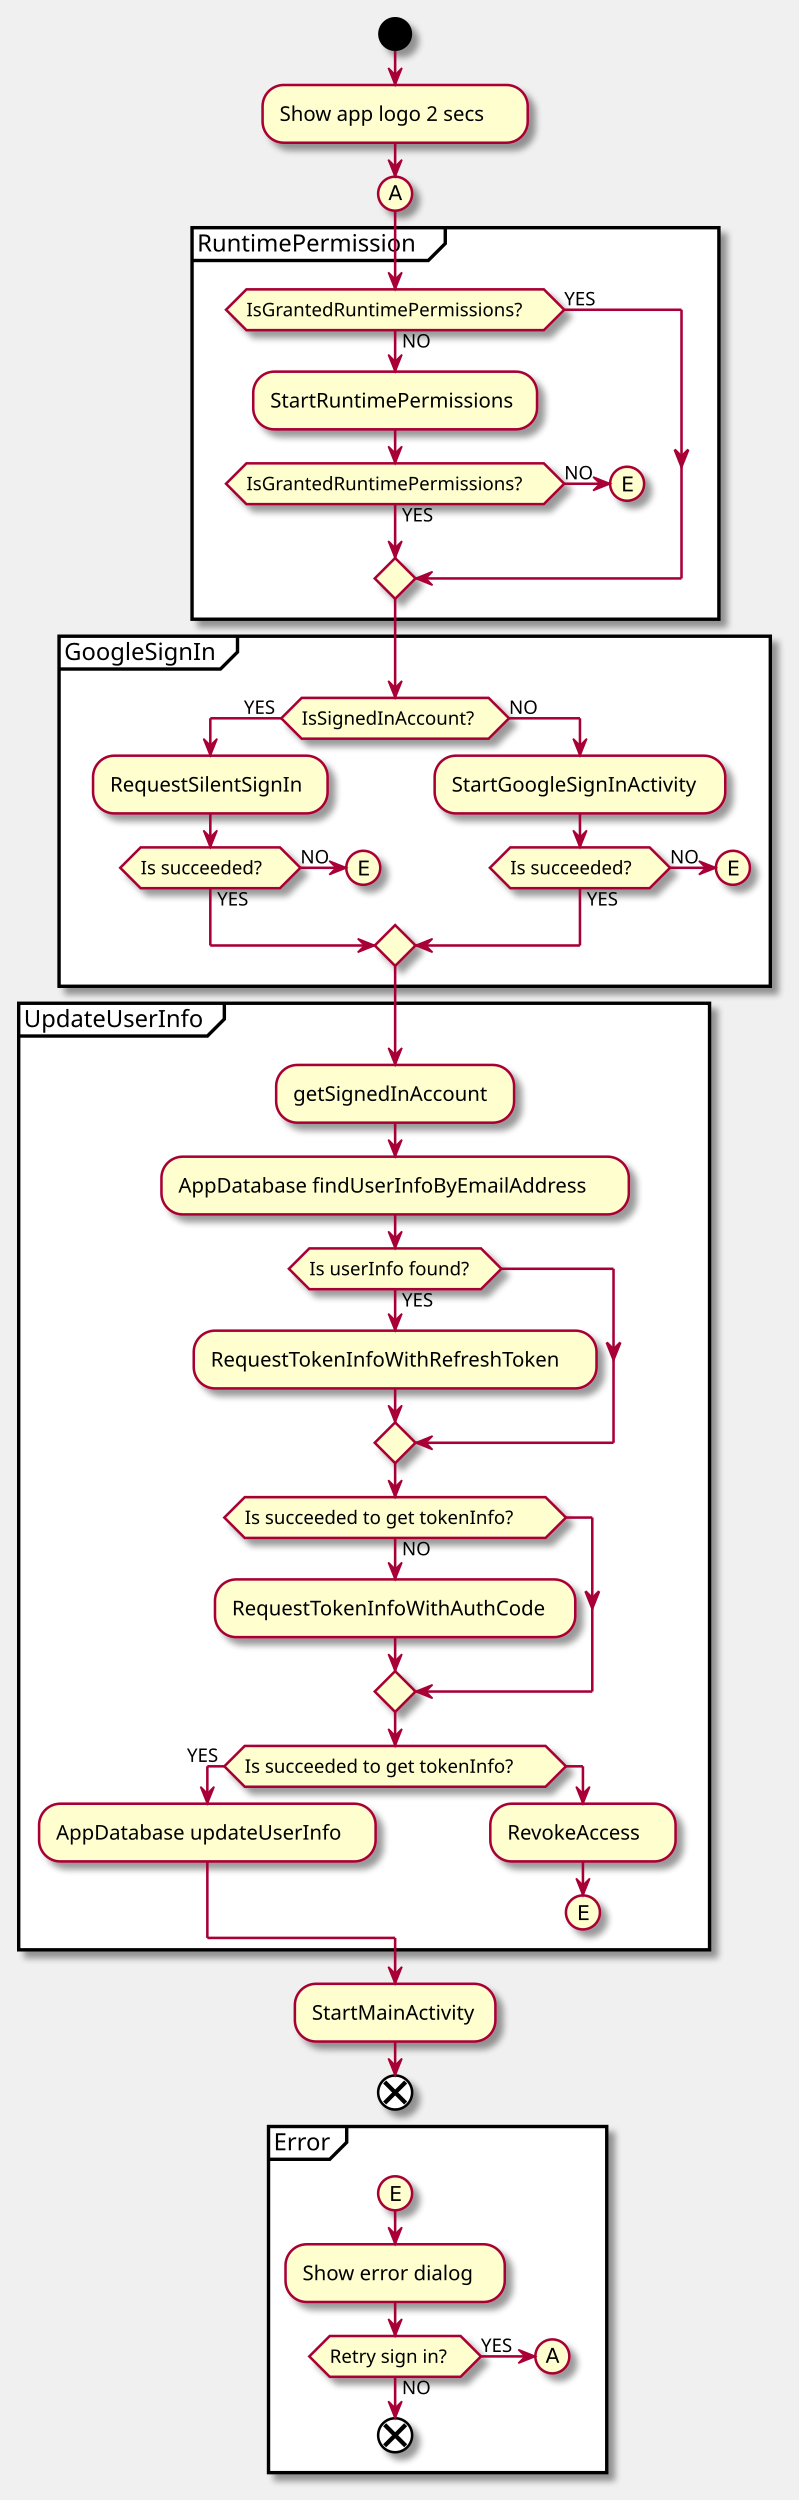
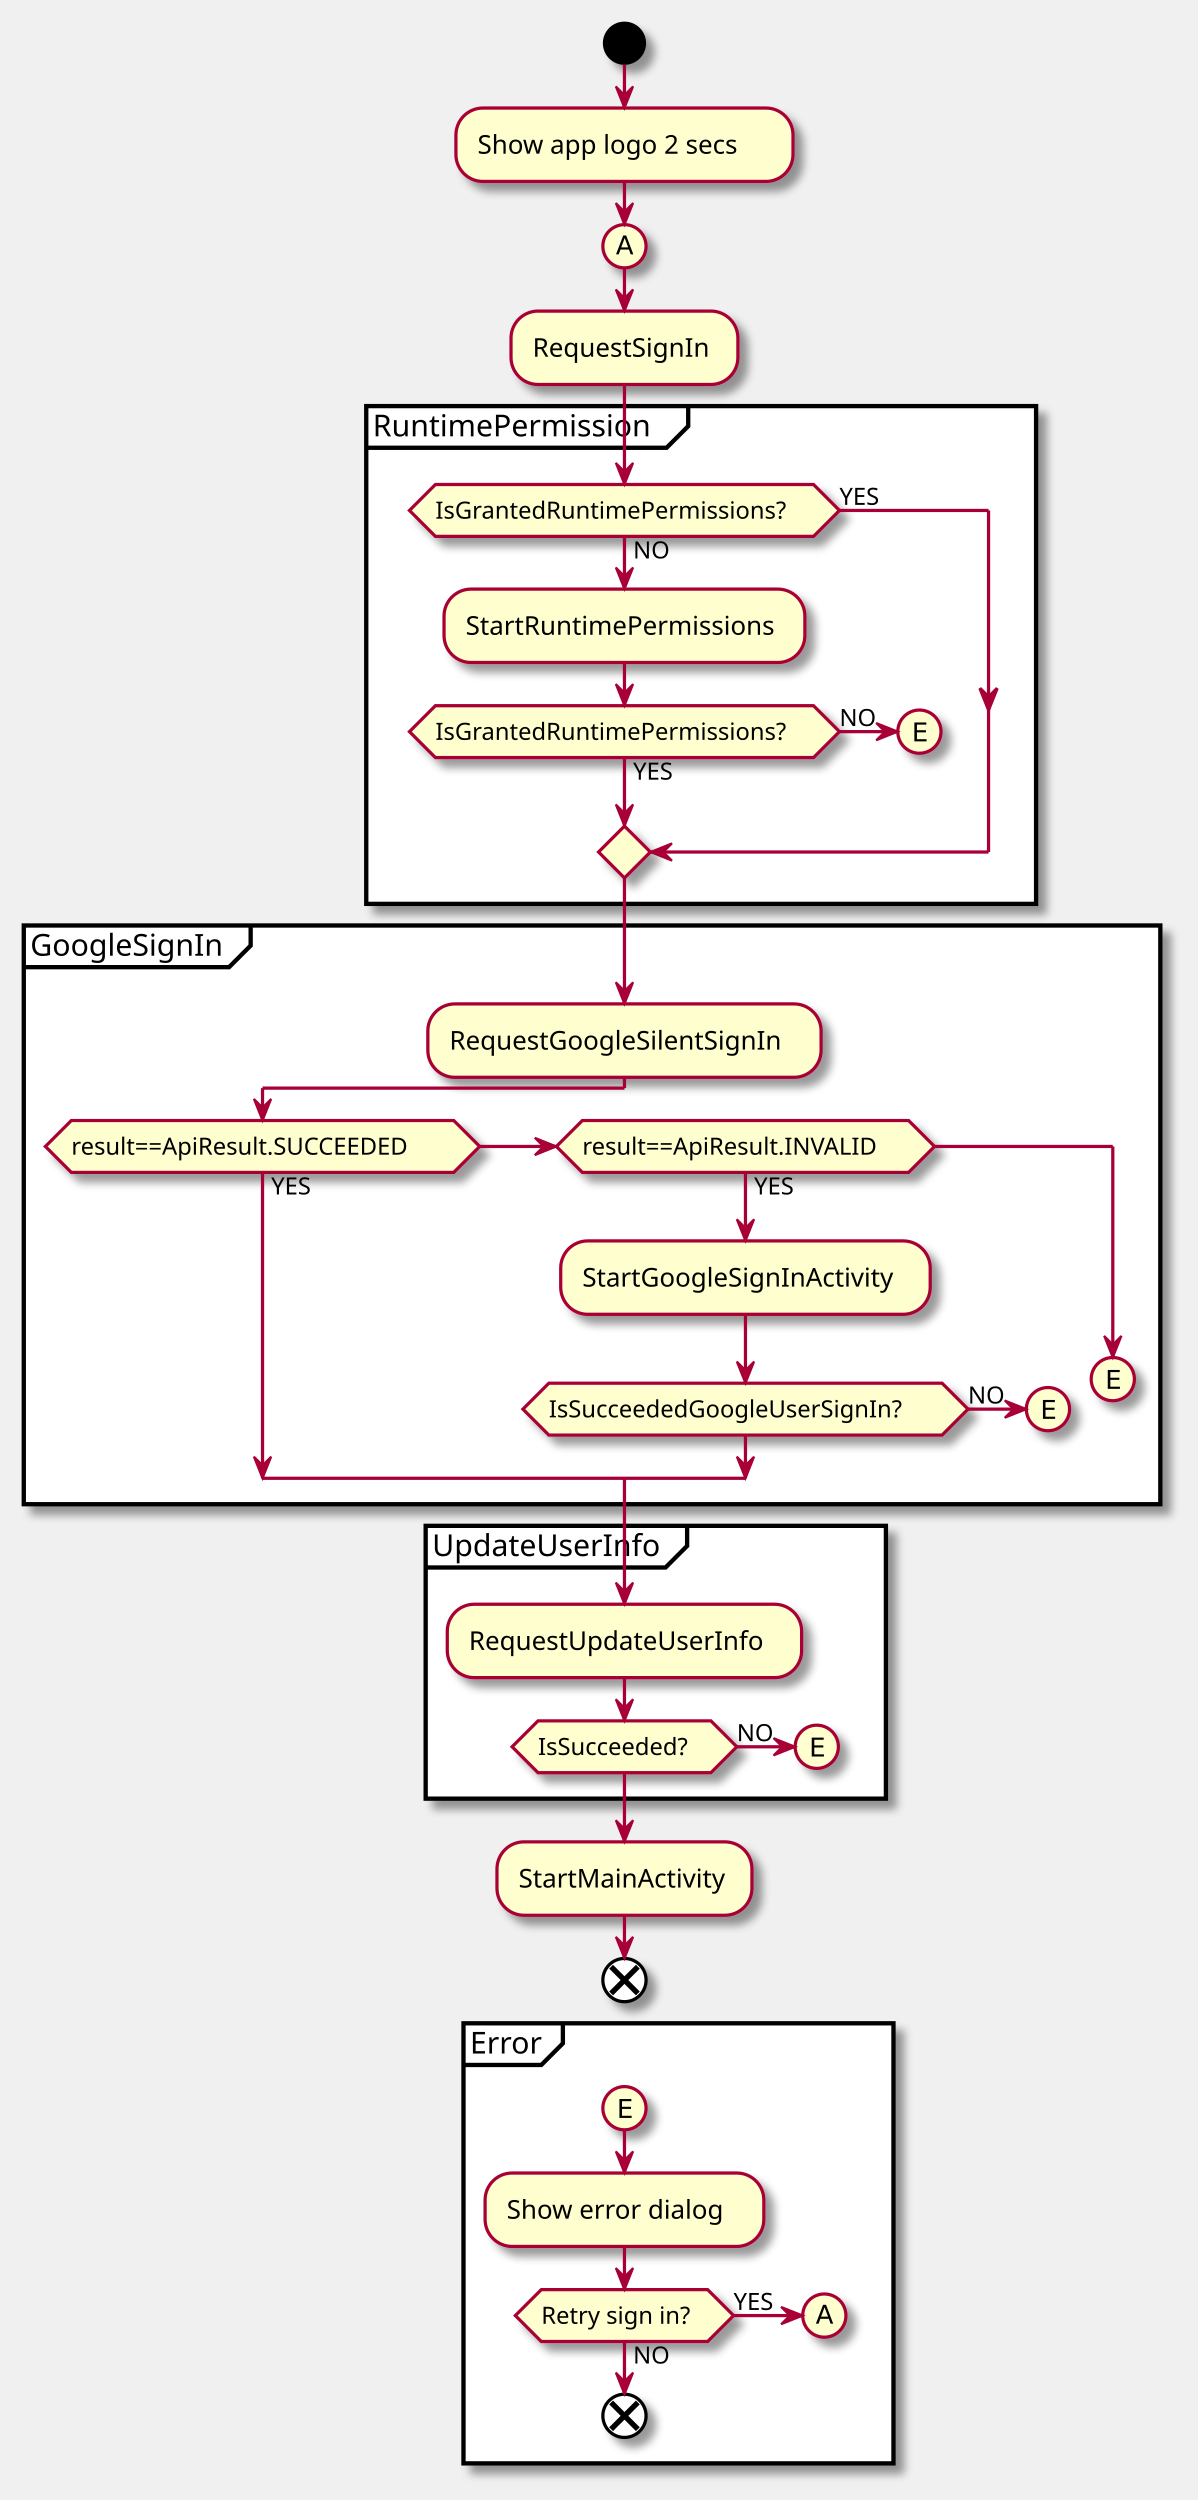
- <svg xmlns="http://www.w3.org/2000/svg" contentScriptType="application/ecmascript" contentStyleType="text/css" height="1471px" preserveAspectRatio="none" style="width:470px;height:1471px;" version="1.1" viewBox="0 0 470 1471" width="470px" zoomAndPan="magnify">
+ <svg xmlns="http://www.w3.org/2000/svg" contentScriptType="application/ecmascript" contentStyleType="text/css" height="1157px" preserveAspectRatio="none" style="width:554px;height:1157px;" version="1.1" viewBox="0 0 554 1157" width="554px" zoomAndPan="magnify">
  <defs>
-     <filter height="300%" id="fh8192pwiqeit" width="300%" x="-1" y="-1">
+     <filter height="300%" id="f1s0c19prw6pbg" width="300%" x="-1" y="-1">
      <feGaussianBlur result="blurOut" stdDeviation="2.0" />
      <feColorMatrix in="blurOut" result="blurOut2" type="matrix" values="0 0 0 0 0 0 0 0 0 0 0 0 0 0 0 0 0 0 .4 0" />
      <feOffset dx="4.0" dy="4.0" in="blurOut2" result="blurOut3" />
      <feBlend in="SourceGraphic" in2="blurOut3" mode="normal" />
    </filter>
  </defs>
  <g>
-     <ellipse cx="232.5" cy="20" fill="#000000" filter="url(#fh8192pwiqeit)" rx="10" ry="10" style="stroke: none; stroke-width: 1.0;" />
-     <rect fill="#FEFECE" filter="url(#fh8192pwiqeit)" height="33.969" rx="12.5" ry="12.5" style="stroke: #A80036; stroke-width: 1.5;" width="156" x="154.5" y="50" />
-     <text fill="#000000" font-family="sans-serif" font-size="12" lengthAdjust="spacingAndGlyphs" textLength="136" x="164.5" y="71.139">Show app logo 2 secs</text>
-     <ellipse cx="232.5" cy="113.969" fill="#FEFECE" filter="url(#fh8192pwiqeit)" rx="10" ry="10" style="stroke: #A80036; stroke-width: 1.5;" />
-     <path d="M232.609,110.141 L231,114.484 L234.219,114.484 L232.609,110.141 Z M231.938,108.969 L233.281,108.969 L236.609,117.719 L235.375,117.719 L234.578,115.469 L230.641,115.469 L229.844,117.719 L228.594,117.719 L231.938,108.969 Z " />
-     <rect fill="#FFFFFF" filter="url(#fh8192pwiqeit)" height="230.378" style="stroke: #000000; stroke-width: 2.0;" width="310" x="113" y="133.969" />
-     <path d="M262,133.969 L262,143.266 L252,153.266 L113,153.266 " fill="none" style="stroke: #000000; stroke-width: 2.0;" />
-     <text fill="#000000" font-family="sans-serif" font-size="14" lengthAdjust="spacingAndGlyphs" textLength="139" x="116" y="147.964">RuntimePermission</text>
-     <rect fill="#FEFECE" filter="url(#fh8192pwiqeit)" height="33.969" rx="12.5" ry="12.5" style="stroke: #A80036; stroke-width: 1.5;" width="167" x="149" y="218.668" />
-     <text fill="#000000" font-family="sans-serif" font-size="12" lengthAdjust="spacingAndGlyphs" textLength="147" x="159" y="239.807">StartRuntimePermissions</text>
-     <polygon fill="#FEFECE" filter="url(#fh8192pwiqeit)" points="145,272.637,320,272.637,332,284.637,320,296.637,145,296.637,133,284.637,145,272.637" style="stroke: #A80036; stroke-width: 1.5;" />
-     <text fill="#000000" font-family="sans-serif" font-size="11" lengthAdjust="spacingAndGlyphs" textLength="22" x="236.5" y="306.847">YES</text>
-     <text fill="#000000" font-family="sans-serif" font-size="11" lengthAdjust="spacingAndGlyphs" textLength="175" x="145" y="288.445">IsGrantedRuntimePermissions?</text>
-     <text fill="#000000" font-family="sans-serif" font-size="11" lengthAdjust="spacingAndGlyphs" textLength="17" x="332" y="282.043">NO</text>
-     <ellipse cx="369" cy="284.637" fill="#FEFECE" filter="url(#fh8192pwiqeit)" rx="10" ry="10" style="stroke: #A80036; stroke-width: 1.5;" />
-     <path d="M366.672,280.387 L372.203,280.387 L372.203,281.387 L367.859,281.387 L367.859,283.981 L372.031,283.981 L372.031,284.965 L367.859,284.965 L367.859,288.137 L372.312,288.137 L372.312,289.137 L366.672,289.137 L366.672,280.387 Z " />
-     <polygon fill="#FEFECE" filter="url(#fh8192pwiqeit)" points="145,170.266,320,170.266,332,182.266,320,194.266,145,194.266,133,182.266,145,170.266" style="stroke: #A80036; stroke-width: 1.5;" />
-     <text fill="#000000" font-family="sans-serif" font-size="11" lengthAdjust="spacingAndGlyphs" textLength="17" x="236.5" y="204.476">NO</text>
-     <text fill="#000000" font-family="sans-serif" font-size="11" lengthAdjust="spacingAndGlyphs" textLength="175" x="145" y="186.074">IsGrantedRuntimePermissions?</text>
-     <text fill="#000000" font-family="sans-serif" font-size="11" lengthAdjust="spacingAndGlyphs" textLength="22" x="332" y="179.671">YES</text>
-     <polygon fill="#FEFECE" filter="url(#fh8192pwiqeit)" points="232.5,328.347,244.5,340.347,232.5,352.347,220.5,340.347,232.5,328.347" style="stroke: #A80036; stroke-width: 1.5;" />
-     <rect fill="#FFFFFF" filter="url(#fh8192pwiqeit)" height="205.976" style="stroke: #000000; stroke-width: 2.0;" width="418.5" x="34.75" y="374.347" />
-     <path d="M139.75,374.347 L139.75,383.644 L129.75,393.644 L34.75,393.644 " fill="none" style="stroke: #000000; stroke-width: 2.0;" />
-     <text fill="#000000" font-family="sans-serif" font-size="14" lengthAdjust="spacingAndGlyphs" textLength="95" x="37.75" y="388.342">GoogleSignIn</text>
-     <polygon fill="#FEFECE" filter="url(#fh8192pwiqeit)" points="177.5,410.644,287.5,410.644,299.5,422.644,287.5,434.644,177.5,434.644,165.5,422.644,177.5,410.644" style="stroke: #A80036; stroke-width: 1.5;" />
-     <text fill="#000000" font-family="sans-serif" font-size="11" lengthAdjust="spacingAndGlyphs" textLength="110" x="177.5" y="426.452">IsSignedInAccount?</text>
-     <text fill="#000000" font-family="sans-serif" font-size="11" lengthAdjust="spacingAndGlyphs" textLength="22" x="143.5" y="420.05">YES</text>
-     <text fill="#000000" font-family="sans-serif" font-size="11" lengthAdjust="spacingAndGlyphs" textLength="17" x="299.5" y="420.05">NO</text>
-     <rect fill="#FEFECE" filter="url(#fh8192pwiqeit)" height="33.969" rx="12.5" ry="12.5" style="stroke: #A80036; stroke-width: 1.5;" width="138" x="54.75" y="444.644" />
-     <text fill="#000000" font-family="sans-serif" font-size="12" lengthAdjust="spacingAndGlyphs" textLength="118" x="64.75" y="465.783">RequestSilentSignIn</text>
-     <polygon fill="#FEFECE" filter="url(#fh8192pwiqeit)" points="82.75,498.613,164.75,498.613,176.75,510.613,164.75,522.613,82.75,522.613,70.75,510.613,82.75,498.613" style="stroke: #A80036; stroke-width: 1.5;" />
-     <text fill="#000000" font-family="sans-serif" font-size="11" lengthAdjust="spacingAndGlyphs" textLength="22" x="127.75" y="532.823">YES</text>
-     <text fill="#000000" font-family="sans-serif" font-size="11" lengthAdjust="spacingAndGlyphs" textLength="82" x="82.75" y="514.421">Is succeeded?</text>
-     <text fill="#000000" font-family="sans-serif" font-size="11" lengthAdjust="spacingAndGlyphs" textLength="17" x="176.75" y="508.019">NO</text>
-     <ellipse cx="213.75" cy="510.613" fill="#FEFECE" filter="url(#fh8192pwiqeit)" rx="10" ry="10" style="stroke: #A80036; stroke-width: 1.5;" />
-     <path d="M211.422,506.363 L216.953,506.363 L216.953,507.363 L212.609,507.363 L212.609,509.957 L216.781,509.957 L216.781,510.941 L212.609,510.941 L212.609,514.113 L217.062,514.113 L217.062,515.113 L211.422,515.113 L211.422,506.363 Z " />
-     <rect fill="#FEFECE" filter="url(#fh8192pwiqeit)" height="33.969" rx="12.5" ry="12.5" style="stroke: #A80036; stroke-width: 1.5;" width="171" x="255.75" y="444.644" />
-     <text fill="#000000" font-family="sans-serif" font-size="12" lengthAdjust="spacingAndGlyphs" textLength="151" x="265.75" y="465.783">StartGoogleSignInActivity</text>
-     <polygon fill="#FEFECE" filter="url(#fh8192pwiqeit)" points="300.25,498.613,382.25,498.613,394.25,510.613,382.25,522.613,300.25,522.613,288.25,510.613,300.25,498.613" style="stroke: #A80036; stroke-width: 1.5;" />
-     <text fill="#000000" font-family="sans-serif" font-size="11" lengthAdjust="spacingAndGlyphs" textLength="22" x="345.25" y="532.823">YES</text>
-     <text fill="#000000" font-family="sans-serif" font-size="11" lengthAdjust="spacingAndGlyphs" textLength="82" x="300.25" y="514.421">Is succeeded?</text>
-     <text fill="#000000" font-family="sans-serif" font-size="11" lengthAdjust="spacingAndGlyphs" textLength="17" x="394.25" y="508.019">NO</text>
-     <ellipse cx="431.25" cy="510.613" fill="#FEFECE" filter="url(#fh8192pwiqeit)" rx="10" ry="10" style="stroke: #A80036; stroke-width: 1.5;" />
-     <path d="M428.922,506.363 L434.453,506.363 L434.453,507.363 L430.109,507.363 L430.109,509.957 L434.281,509.957 L434.281,510.941 L430.109,510.941 L430.109,514.113 L434.562,514.113 L434.562,515.113 L428.922,515.113 L428.922,506.363 Z " />
-     <polygon fill="#FEFECE" filter="url(#fh8192pwiqeit)" points="232.5,544.323,244.5,556.323,232.5,568.323,220.5,556.323,232.5,544.323" style="stroke: #A80036; stroke-width: 1.5;" />
-     <rect fill="#FFFFFF" filter="url(#fh8192pwiqeit)" height="556.945" style="stroke: #000000; stroke-width: 2.0;" width="406.5" x="11" y="590.323" />
-     <path d="M132,590.323 L132,599.62 L122,609.62 L11,609.62 " fill="none" style="stroke: #000000; stroke-width: 2.0;" />
-     <text fill="#000000" font-family="sans-serif" font-size="14" lengthAdjust="spacingAndGlyphs" textLength="111" x="14" y="604.318">UpdateUserInfo</text>
-     <rect fill="#FEFECE" filter="url(#fh8192pwiqeit)" height="33.969" rx="12.5" ry="12.5" style="stroke: #A80036; stroke-width: 1.5;" width="140" x="162.5" y="626.62" />
-     <text fill="#000000" font-family="sans-serif" font-size="12" lengthAdjust="spacingAndGlyphs" textLength="120" x="172.5" y="647.759">getSignedInAccount</text>
-     <rect fill="#FEFECE" filter="url(#fh8192pwiqeit)" height="33.969" rx="12.5" ry="12.5" style="stroke: #A80036; stroke-width: 1.5;" width="275" x="95" y="680.589" />
-     <text fill="#000000" font-family="sans-serif" font-size="12" lengthAdjust="spacingAndGlyphs" textLength="255" x="105" y="701.727">AppDatabase findUserInfoByEmailAddress</text>
-     <rect fill="#FEFECE" filter="url(#fh8192pwiqeit)" height="33.969" rx="12.5" ry="12.5" style="stroke: #A80036; stroke-width: 1.5;" width="237" x="114" y="782.96" />
-     <text fill="#000000" font-family="sans-serif" font-size="12" lengthAdjust="spacingAndGlyphs" textLength="217" x="124" y="804.099">RequestTokenInfoWithRefreshToken</text>
-     <polygon fill="#FEFECE" filter="url(#fh8192pwiqeit)" points="182,734.558,283,734.558,295,746.558,283,758.558,182,758.558,170,746.558,182,734.558" style="stroke: #A80036; stroke-width: 1.5;" />
-     <text fill="#000000" font-family="sans-serif" font-size="11" lengthAdjust="spacingAndGlyphs" textLength="22" x="236.5" y="768.768">YES</text>
-     <text fill="#000000" font-family="sans-serif" font-size="11" lengthAdjust="spacingAndGlyphs" textLength="101" x="182" y="750.366">Is userInfo found?</text>
-     <polygon fill="#FEFECE" filter="url(#fh8192pwiqeit)" points="232.5,836.929,244.5,848.929,232.5,860.929,220.5,848.929,232.5,836.929" style="stroke: #A80036; stroke-width: 1.5;" />
-     <rect fill="#FEFECE" filter="url(#fh8192pwiqeit)" height="33.969" rx="12.5" ry="12.5" style="stroke: #A80036; stroke-width: 1.5;" width="212" x="126.5" y="929.331" />
-     <text fill="#000000" font-family="sans-serif" font-size="12" lengthAdjust="spacingAndGlyphs" textLength="192" x="136.5" y="950.47">RequestTokenInfoWithAuthCode</text>
-     <polygon fill="#FEFECE" filter="url(#fh8192pwiqeit)" points="144,880.929,321,880.929,333,892.929,321,904.929,144,904.929,132,892.929,144,880.929" style="stroke: #A80036; stroke-width: 1.5;" />
-     <text fill="#000000" font-family="sans-serif" font-size="11" lengthAdjust="spacingAndGlyphs" textLength="17" x="236.5" y="915.139">NO</text>
-     <text fill="#000000" font-family="sans-serif" font-size="11" lengthAdjust="spacingAndGlyphs" textLength="177" x="144" y="896.737">Is succeeded to get tokenInfo?</text>
-     <polygon fill="#FEFECE" filter="url(#fh8192pwiqeit)" points="232.5,983.3,244.5,995.3,232.5,1007.3,220.5,995.3,232.5,983.3" style="stroke: #A80036; stroke-width: 1.5;" />
-     <polygon fill="#FEFECE" filter="url(#fh8192pwiqeit)" points="144,1027.3,321,1027.3,333,1039.3,321,1051.3,144,1051.3,132,1039.3,144,1027.3" style="stroke: #A80036; stroke-width: 1.5;" />
-     <text fill="#000000" font-family="sans-serif" font-size="11" lengthAdjust="spacingAndGlyphs" textLength="177" x="144" y="1043.108">Is succeeded to get tokenInfo?</text>
-     <text fill="#000000" font-family="sans-serif" font-size="11" lengthAdjust="spacingAndGlyphs" textLength="22" x="110" y="1036.706">YES</text>
-     <rect fill="#FEFECE" filter="url(#fh8192pwiqeit)" height="33.969" rx="12.5" ry="12.5" style="stroke: #A80036; stroke-width: 1.5;" width="198" x="23" y="1061.3" />
-     <text fill="#000000" font-family="sans-serif" font-size="12" lengthAdjust="spacingAndGlyphs" textLength="178" x="33" y="1082.438">AppDatabase updateUserInfo</text>
-     <rect fill="#FEFECE" filter="url(#fh8192pwiqeit)" height="33.969" rx="12.5" ry="12.5" style="stroke: #A80036; stroke-width: 1.5;" width="109" x="288.5" y="1061.3" />
-     <text fill="#000000" font-family="sans-serif" font-size="12" lengthAdjust="spacingAndGlyphs" textLength="89" x="298.5" y="1082.438">RevokeAccess</text>
-     <ellipse cx="343" cy="1125.269" fill="#FEFECE" filter="url(#fh8192pwiqeit)" rx="10" ry="10" style="stroke: #A80036; stroke-width: 1.5;" />
-     <path d="M340.672,1121.019 L346.203,1121.019 L346.203,1122.019 L341.859,1122.019 L341.859,1124.612 L346.031,1124.612 L346.031,1125.597 L341.859,1125.597 L341.859,1128.769 L346.312,1128.769 L346.312,1129.769 L340.672,1129.769 L340.672,1121.019 Z " />
-     <rect fill="#FEFECE" filter="url(#fh8192pwiqeit)" height="33.969" rx="12.5" ry="12.5" style="stroke: #A80036; stroke-width: 1.5;" width="118" x="173.5" y="1167.269" />
-     <text fill="#000000" font-family="sans-serif" font-size="12" lengthAdjust="spacingAndGlyphs" textLength="98" x="183.5" y="1188.407">StartMainActivity</text>
-     <ellipse cx="232.5" cy="1231.237" fill="#FFFFFF" filter="url(#fh8192pwiqeit)" rx="10" ry="10" style="stroke: #000000; stroke-width: 1.5;" />
-     <line style="stroke: #000000; stroke-width: 2.5;" x1="226.313" x2="238.687" y1="1225.05" y2="1237.425" />
-     <line style="stroke: #000000; stroke-width: 2.5;" x1="238.687" x2="226.313" y1="1225.05" y2="1237.425" />
-     <rect fill="#FFFFFF" filter="url(#fh8192pwiqeit)" height="203.668" style="stroke: #000000; stroke-width: 2.0;" width="199" x="158" y="1251.237" />
-     <path d="M204,1251.237 L204,1260.534 L194,1270.534 L158,1270.534 " fill="none" style="stroke: #000000; stroke-width: 2.0;" />
-     <text fill="#000000" font-family="sans-serif" font-size="14" lengthAdjust="spacingAndGlyphs" textLength="36" x="161" y="1265.232">Error</text>
-     <ellipse cx="232.5" cy="1290.534" fill="#FEFECE" filter="url(#fh8192pwiqeit)" rx="10" ry="10" style="stroke: #A80036; stroke-width: 1.5;" />
-     <path d="M230.172,1286.284 L235.703,1286.284 L235.703,1287.284 L231.359,1287.284 L231.359,1289.878 L235.531,1289.878 L235.531,1290.862 L231.359,1290.862 L231.359,1294.034 L235.812,1294.034 L235.812,1295.034 L230.172,1295.034 L230.172,1286.284 Z " />
-     <rect fill="#FEFECE" filter="url(#fh8192pwiqeit)" height="33.969" rx="12.5" ry="12.5" style="stroke: #A80036; stroke-width: 1.5;" width="129" x="168" y="1320.534" />
-     <text fill="#000000" font-family="sans-serif" font-size="12" lengthAdjust="spacingAndGlyphs" textLength="109" x="178" y="1341.673">Show error dialog</text>
-     <ellipse cx="232.5" cy="1432.905" fill="#FFFFFF" filter="url(#fh8192pwiqeit)" rx="10" ry="10" style="stroke: #000000; stroke-width: 1.5;" />
-     <line style="stroke: #000000; stroke-width: 2.5;" x1="226.313" x2="238.687" y1="1426.718" y2="1439.092" />
-     <line style="stroke: #000000; stroke-width: 2.5;" x1="238.687" x2="226.313" y1="1426.718" y2="1439.092" />
-     <polygon fill="#FEFECE" filter="url(#fh8192pwiqeit)" points="194,1374.503,271,1374.503,283,1386.503,271,1398.503,194,1398.503,182,1386.503,194,1374.503" style="stroke: #A80036; stroke-width: 1.5;" />
-     <text fill="#000000" font-family="sans-serif" font-size="11" lengthAdjust="spacingAndGlyphs" textLength="17" x="236.5" y="1408.713">NO</text>
-     <text fill="#000000" font-family="sans-serif" font-size="11" lengthAdjust="spacingAndGlyphs" textLength="77" x="194" y="1390.311">Retry sign in?</text>
-     <text fill="#000000" font-family="sans-serif" font-size="11" lengthAdjust="spacingAndGlyphs" textLength="22" x="283" y="1383.909">YES</text>
-     <ellipse cx="325" cy="1386.503" fill="#FEFECE" filter="url(#fh8192pwiqeit)" rx="10" ry="10" style="stroke: #A80036; stroke-width: 1.5;" />
-     <path d="M325.109,1382.675 L323.5,1387.019 L326.719,1387.019 L325.109,1382.675 Z M324.438,1381.503 L325.781,1381.503 L329.109,1390.253 L327.875,1390.253 L327.078,1388.003 L323.141,1388.003 L322.344,1390.253 L321.094,1390.253 L324.438,1381.503 Z " />
-     <line style="stroke: #A80036; stroke-width: 1.5;" x1="232.5" x2="232.5" y1="30" y2="50" />
-     <polygon fill="#A80036" points="228.5,40,232.5,50,236.5,40,232.5,44" style="stroke: #A80036; stroke-width: 1.0;" />
-     <line style="stroke: #A80036; stroke-width: 1.5;" x1="232.5" x2="232.5" y1="83.969" y2="103.969" />
-     <polygon fill="#A80036" points="228.5,93.969,232.5,103.969,236.5,93.969,232.5,97.969" style="stroke: #A80036; stroke-width: 1.0;" />
-     <line style="stroke: #A80036; stroke-width: 1.5;" x1="232.5" x2="232.5" y1="296.637" y2="328.347" />
-     <polygon fill="#A80036" points="228.5,318.347,232.5,328.347,236.5,318.347,232.5,322.347" style="stroke: #A80036; stroke-width: 1.0;" />
-     <line style="stroke: #A80036; stroke-width: 1.5;" x1="332" x2="359" y1="284.637" y2="284.637" />
-     <polygon fill="#A80036" points="349,280.637,359,284.637,349,288.637,353,284.637" style="stroke: #A80036; stroke-width: 1.0;" />
-     <line style="stroke: #A80036; stroke-width: 1.5;" x1="232.5" x2="232.5" y1="252.637" y2="272.637" />
-     <polygon fill="#A80036" points="228.5,262.637,232.5,272.637,236.5,262.637,232.5,266.637" style="stroke: #A80036; stroke-width: 1.0;" />
-     <line style="stroke: #A80036; stroke-width: 1.5;" x1="232.5" x2="232.5" y1="194.266" y2="218.668" />
-     <polygon fill="#A80036" points="228.5,208.668,232.5,218.668,236.5,208.668,232.5,212.668" style="stroke: #A80036; stroke-width: 1.0;" />
-     <line style="stroke: #A80036; stroke-width: 1.5;" x1="332" x2="401" y1="182.266" y2="182.266" />
-     <polygon fill="#A80036" points="397,264.555,401,274.555,405,264.555,401,268.555" style="stroke: #A80036; stroke-width: 1.5;" />
-     <line style="stroke: #A80036; stroke-width: 1.5;" x1="401" x2="401" y1="182.266" y2="340.347" />
-     <line style="stroke: #A80036; stroke-width: 1.5;" x1="401" x2="244.5" y1="340.347" y2="340.347" />
-     <polygon fill="#A80036" points="254.5,336.347,244.5,340.347,254.5,344.347,250.5,340.347" style="stroke: #A80036; stroke-width: 1.0;" />
-     <line style="stroke: #A80036; stroke-width: 1.5;" x1="232.5" x2="232.5" y1="123.969" y2="170.266" />
-     <polygon fill="#A80036" points="228.5,160.266,232.5,170.266,236.5,160.266,232.5,164.266" style="stroke: #A80036; stroke-width: 1.0;" />
-     <line style="stroke: #A80036; stroke-width: 1.5;" x1="123.75" x2="123.75" y1="522.613" y2="556.323" />
-     <line style="stroke: #A80036; stroke-width: 1.5;" x1="123.75" x2="220.5" y1="556.323" y2="556.323" />
-     <polygon fill="#A80036" points="210.5,552.323,220.5,556.323,210.5,560.323,214.5,556.323" style="stroke: #A80036; stroke-width: 1.0;" />
-     <line style="stroke: #A80036; stroke-width: 1.5;" x1="176.75" x2="203.75" y1="510.613" y2="510.613" />
-     <polygon fill="#A80036" points="193.75,506.613,203.75,510.613,193.75,514.613,197.75,510.613" style="stroke: #A80036; stroke-width: 1.0;" />
-     <line style="stroke: #A80036; stroke-width: 1.5;" x1="123.75" x2="123.75" y1="478.613" y2="498.613" />
-     <polygon fill="#A80036" points="119.75,488.613,123.75,498.613,127.75,488.613,123.75,492.613" style="stroke: #A80036; stroke-width: 1.0;" />
-     <line style="stroke: #A80036; stroke-width: 1.5;" x1="341.25" x2="341.25" y1="522.613" y2="556.323" />
-     <line style="stroke: #A80036; stroke-width: 1.5;" x1="341.25" x2="244.5" y1="556.323" y2="556.323" />
-     <polygon fill="#A80036" points="254.5,552.323,244.5,556.323,254.5,560.323,250.5,556.323" style="stroke: #A80036; stroke-width: 1.0;" />
-     <line style="stroke: #A80036; stroke-width: 1.5;" x1="394.25" x2="421.25" y1="510.613" y2="510.613" />
-     <polygon fill="#A80036" points="411.25,506.613,421.25,510.613,411.25,514.613,415.25,510.613" style="stroke: #A80036; stroke-width: 1.0;" />
-     <line style="stroke: #A80036; stroke-width: 1.5;" x1="341.25" x2="341.25" y1="478.613" y2="498.613" />
-     <polygon fill="#A80036" points="337.25,488.613,341.25,498.613,345.25,488.613,341.25,492.613" style="stroke: #A80036; stroke-width: 1.0;" />
-     <line style="stroke: #A80036; stroke-width: 1.5;" x1="165.5" x2="123.75" y1="422.644" y2="422.644" />
-     <line style="stroke: #A80036; stroke-width: 1.5;" x1="123.75" x2="123.75" y1="422.644" y2="444.644" />
-     <polygon fill="#A80036" points="119.75,434.644,123.75,444.644,127.75,434.644,123.75,438.644" style="stroke: #A80036; stroke-width: 1.0;" />
-     <line style="stroke: #A80036; stroke-width: 1.5;" x1="299.5" x2="341.25" y1="422.644" y2="422.644" />
-     <line style="stroke: #A80036; stroke-width: 1.5;" x1="341.25" x2="341.25" y1="422.644" y2="444.644" />
-     <polygon fill="#A80036" points="337.25,434.644,341.25,444.644,345.25,434.644,341.25,438.644" style="stroke: #A80036; stroke-width: 1.0;" />
-     <line style="stroke: #A80036; stroke-width: 1.5;" x1="232.5" x2="232.5" y1="352.347" y2="410.644" />
-     <polygon fill="#A80036" points="228.5,400.644,232.5,410.644,236.5,400.644,232.5,404.644" style="stroke: #A80036; stroke-width: 1.0;" />
-     <line style="stroke: #A80036; stroke-width: 1.5;" x1="232.5" x2="232.5" y1="660.589" y2="680.589" />
-     <polygon fill="#A80036" points="228.5,670.589,232.5,680.589,236.5,670.589,232.5,674.589" style="stroke: #A80036; stroke-width: 1.0;" />
-     <line style="stroke: #A80036; stroke-width: 1.5;" x1="232.5" x2="232.5" y1="758.558" y2="782.96" />
-     <polygon fill="#A80036" points="228.5,772.96,232.5,782.96,236.5,772.96,232.5,776.96" style="stroke: #A80036; stroke-width: 1.0;" />
-     <line style="stroke: #A80036; stroke-width: 1.5;" x1="295" x2="361" y1="746.558" y2="746.558" />
-     <polygon fill="#A80036" points="357,789.944,361,799.944,365,789.944,361,793.944" style="stroke: #A80036; stroke-width: 1.5;" />
-     <line style="stroke: #A80036; stroke-width: 1.5;" x1="361" x2="361" y1="746.558" y2="848.929" />
-     <line style="stroke: #A80036; stroke-width: 1.5;" x1="361" x2="244.5" y1="848.929" y2="848.929" />
-     <polygon fill="#A80036" points="254.5,844.929,244.5,848.929,254.5,852.929,250.5,848.929" style="stroke: #A80036; stroke-width: 1.0;" />
-     <line style="stroke: #A80036; stroke-width: 1.5;" x1="232.5" x2="232.5" y1="816.929" y2="836.929" />
-     <polygon fill="#A80036" points="228.5,826.929,232.5,836.929,236.5,826.929,232.5,830.929" style="stroke: #A80036; stroke-width: 1.0;" />
-     <line style="stroke: #A80036; stroke-width: 1.5;" x1="232.5" x2="232.5" y1="714.558" y2="734.558" />
-     <polygon fill="#A80036" points="228.5,724.558,232.5,734.558,236.5,724.558,232.5,728.558" style="stroke: #A80036; stroke-width: 1.0;" />
-     <line style="stroke: #A80036; stroke-width: 1.5;" x1="232.5" x2="232.5" y1="904.929" y2="929.331" />
-     <polygon fill="#A80036" points="228.5,919.331,232.5,929.331,236.5,919.331,232.5,923.331" style="stroke: #A80036; stroke-width: 1.0;" />
-     <line style="stroke: #A80036; stroke-width: 1.5;" x1="333" x2="348.5" y1="892.929" y2="892.929" />
-     <polygon fill="#A80036" points="344.5,936.315,348.5,946.315,352.5,936.315,348.5,940.315" style="stroke: #A80036; stroke-width: 1.5;" />
-     <line style="stroke: #A80036; stroke-width: 1.5;" x1="348.5" x2="348.5" y1="892.929" y2="995.3" />
-     <line style="stroke: #A80036; stroke-width: 1.5;" x1="348.5" x2="244.5" y1="995.3" y2="995.3" />
-     <polygon fill="#A80036" points="254.5,991.3,244.5,995.3,254.5,999.3,250.5,995.3" style="stroke: #A80036; stroke-width: 1.0;" />
-     <line style="stroke: #A80036; stroke-width: 1.5;" x1="232.5" x2="232.5" y1="963.3" y2="983.3" />
-     <polygon fill="#A80036" points="228.5,973.3,232.5,983.3,236.5,973.3,232.5,977.3" style="stroke: #A80036; stroke-width: 1.0;" />
-     <line style="stroke: #A80036; stroke-width: 1.5;" x1="232.5" x2="232.5" y1="860.929" y2="880.929" />
-     <polygon fill="#A80036" points="228.5,870.929,232.5,880.929,236.5,870.929,232.5,874.929" style="stroke: #A80036; stroke-width: 1.0;" />
-     <line style="stroke: #A80036; stroke-width: 1.5;" x1="343" x2="343" y1="1095.269" y2="1115.269" />
-     <polygon fill="#A80036" points="339,1105.269,343,1115.269,347,1105.269,343,1109.269" style="stroke: #A80036; stroke-width: 1.0;" />
-     <line style="stroke: #A80036; stroke-width: 1.5;" x1="132" x2="122" y1="1039.3" y2="1039.3" />
-     <line style="stroke: #A80036; stroke-width: 1.5;" x1="122" x2="122" y1="1039.3" y2="1061.3" />
-     <polygon fill="#A80036" points="118,1051.3,122,1061.3,126,1051.3,122,1055.3" style="stroke: #A80036; stroke-width: 1.0;" />
-     <line style="stroke: #A80036; stroke-width: 1.5;" x1="333" x2="343" y1="1039.3" y2="1039.3" />
-     <line style="stroke: #A80036; stroke-width: 1.5;" x1="343" x2="343" y1="1039.3" y2="1061.3" />
-     <polygon fill="#A80036" points="339,1051.3,343,1061.3,347,1051.3,343,1055.3" style="stroke: #A80036; stroke-width: 1.0;" />
-     <line style="stroke: #A80036; stroke-width: 1.5;" x1="122" x2="122" y1="1095.269" y2="1140.269" />
-     <line style="stroke: #A80036; stroke-width: 1.5;" x1="122" x2="232.5" y1="1140.269" y2="1140.269" />
-     <line style="stroke: #A80036; stroke-width: 1.5;" x1="232.5" x2="232.5" y1="1140.269" y2="1167.269" />
-     <polygon fill="#A80036" points="228.5,1157.269,232.5,1167.269,236.5,1157.269,232.5,1161.269" style="stroke: #A80036; stroke-width: 1.0;" />
-     <line style="stroke: #A80036; stroke-width: 1.5;" x1="232.5" x2="232.5" y1="1007.3" y2="1027.3" />
-     <polygon fill="#A80036" points="228.5,1017.3,232.5,1027.3,236.5,1017.3,232.5,1021.3" style="stroke: #A80036; stroke-width: 1.0;" />
-     <line style="stroke: #A80036; stroke-width: 1.5;" x1="232.5" x2="232.5" y1="568.323" y2="626.62" />
-     <polygon fill="#A80036" points="228.5,616.62,232.5,626.62,236.5,616.62,232.5,620.62" style="stroke: #A80036; stroke-width: 1.0;" />
-     <line style="stroke: #A80036; stroke-width: 1.5;" x1="232.5" x2="232.5" y1="1201.237" y2="1221.237" />
-     <polygon fill="#A80036" points="228.5,1211.237,232.5,1221.237,236.5,1211.237,232.5,1215.237" style="stroke: #A80036; stroke-width: 1.0;" />
-     <line style="stroke: #A80036; stroke-width: 1.5;" x1="232.5" x2="232.5" y1="1300.534" y2="1320.534" />
-     <polygon fill="#A80036" points="228.5,1310.534,232.5,1320.534,236.5,1310.534,232.5,1314.534" style="stroke: #A80036; stroke-width: 1.0;" />
-     <line style="stroke: #A80036; stroke-width: 1.5;" x1="232.5" x2="232.5" y1="1398.503" y2="1422.905" />
-     <polygon fill="#A80036" points="228.5,1412.905,232.5,1422.905,236.5,1412.905,232.5,1416.905" style="stroke: #A80036; stroke-width: 1.0;" />
-     <line style="stroke: #A80036; stroke-width: 1.5;" x1="283" x2="315" y1="1386.503" y2="1386.503" />
-     <polygon fill="#A80036" points="305,1382.503,315,1386.503,305,1390.503,309,1386.503" style="stroke: #A80036; stroke-width: 1.0;" />
-     <line style="stroke: #A80036; stroke-width: 1.5;" x1="232.5" x2="232.5" y1="1354.503" y2="1374.503" />
-     <polygon fill="#A80036" points="228.5,1364.503,232.5,1374.503,236.5,1364.503,232.5,1368.503" style="stroke: #A80036; stroke-width: 1.0;" />
+     <ellipse cx="289" cy="20" fill="#000000" filter="url(#f1s0c19prw6pbg)" rx="10" ry="10" style="stroke: none; stroke-width: 1.0;" />
+     <rect fill="#FEFECE" filter="url(#f1s0c19prw6pbg)" height="33.969" rx="12.5" ry="12.5" style="stroke: #A80036; stroke-width: 1.5;" width="156" x="211" y="50" />
+     <text fill="#000000" font-family="sans-serif" font-size="12" lengthAdjust="spacingAndGlyphs" textLength="136" x="221" y="71.139">Show app logo 2 secs</text>
+     <ellipse cx="289" cy="113.969" fill="#FEFECE" filter="url(#f1s0c19prw6pbg)" rx="10" ry="10" style="stroke: #A80036; stroke-width: 1.5;" />
+     <path d="M289.109,110.141 L287.5,114.484 L290.719,114.484 L289.109,110.141 Z M288.438,108.969 L289.781,108.969 L293.109,117.719 L291.875,117.719 L291.078,115.469 L287.141,115.469 L286.344,117.719 L285.094,117.719 L288.438,108.969 Z " />
+     <rect fill="#FEFECE" filter="url(#f1s0c19prw6pbg)" height="33.969" rx="12.5" ry="12.5" style="stroke: #A80036; stroke-width: 1.5;" width="105" x="236.5" y="143.969" />
+     <text fill="#000000" font-family="sans-serif" font-size="12" lengthAdjust="spacingAndGlyphs" textLength="85" x="246.5" y="165.107">RequestSignIn</text>
+     <rect fill="#FFFFFF" filter="url(#f1s0c19prw6pbg)" height="230.378" style="stroke: #000000; stroke-width: 2.0;" width="310" x="169.5" y="187.938" />
+     <path d="M318.5,187.938 L318.5,197.234 L308.5,207.234 L169.5,207.234 " fill="none" style="stroke: #000000; stroke-width: 2.0;" />
+     <text fill="#000000" font-family="sans-serif" font-size="14" lengthAdjust="spacingAndGlyphs" textLength="139" x="172.5" y="201.933">RuntimePermission</text>
+     <rect fill="#FEFECE" filter="url(#f1s0c19prw6pbg)" height="33.969" rx="12.5" ry="12.5" style="stroke: #A80036; stroke-width: 1.5;" width="167" x="205.5" y="272.637" />
+     <text fill="#000000" font-family="sans-serif" font-size="12" lengthAdjust="spacingAndGlyphs" textLength="147" x="215.5" y="293.775">StartRuntimePermissions</text>
+     <polygon fill="#FEFECE" filter="url(#f1s0c19prw6pbg)" points="201.5,326.606,376.5,326.606,388.5,338.606,376.5,350.606,201.5,350.606,189.5,338.606,201.5,326.606" style="stroke: #A80036; stroke-width: 1.5;" />
+     <text fill="#000000" font-family="sans-serif" font-size="11" lengthAdjust="spacingAndGlyphs" textLength="22" x="293" y="360.816">YES</text>
+     <text fill="#000000" font-family="sans-serif" font-size="11" lengthAdjust="spacingAndGlyphs" textLength="175" x="201.5" y="342.414">IsGrantedRuntimePermissions?</text>
+     <text fill="#000000" font-family="sans-serif" font-size="11" lengthAdjust="spacingAndGlyphs" textLength="17" x="388.5" y="336.011">NO</text>
+     <ellipse cx="425.5" cy="338.606" fill="#FEFECE" filter="url(#f1s0c19prw6pbg)" rx="10" ry="10" style="stroke: #A80036; stroke-width: 1.5;" />
+     <path d="M423.172,334.356 L428.703,334.356 L428.703,335.356 L424.359,335.356 L424.359,337.949 L428.531,337.949 L428.531,338.934 L424.359,338.934 L424.359,342.106 L428.812,342.106 L428.812,343.106 L423.172,343.106 L423.172,334.356 Z " />
+     <polygon fill="#FEFECE" filter="url(#f1s0c19prw6pbg)" points="201.5,224.234,376.5,224.234,388.5,236.234,376.5,248.234,201.5,248.234,189.5,236.234,201.5,224.234" style="stroke: #A80036; stroke-width: 1.5;" />
+     <text fill="#000000" font-family="sans-serif" font-size="11" lengthAdjust="spacingAndGlyphs" textLength="17" x="293" y="258.445">NO</text>
+     <text fill="#000000" font-family="sans-serif" font-size="11" lengthAdjust="spacingAndGlyphs" textLength="175" x="201.5" y="240.042">IsGrantedRuntimePermissions?</text>
+     <text fill="#000000" font-family="sans-serif" font-size="11" lengthAdjust="spacingAndGlyphs" textLength="22" x="388.5" y="233.64">YES</text>
+     <polygon fill="#FEFECE" filter="url(#f1s0c19prw6pbg)" points="289,382.316,301,394.316,289,406.316,277,394.316,289,382.316" style="stroke: #A80036; stroke-width: 1.5;" />
+     <rect fill="#FFFFFF" filter="url(#f1s0c19prw6pbg)" height="267.832" style="stroke: #000000; stroke-width: 2.0;" width="526" x="11" y="428.316" />
+     <path d="M116,428.316 L116,437.613 L106,447.613 L11,447.613 " fill="none" style="stroke: #000000; stroke-width: 2.0;" />
+     <text fill="#000000" font-family="sans-serif" font-size="14" lengthAdjust="spacingAndGlyphs" textLength="95" x="14" y="442.311">GoogleSignIn</text>
+     <rect fill="#FEFECE" filter="url(#f1s0c19prw6pbg)" height="33.969" rx="12.5" ry="12.5" style="stroke: #A80036; stroke-width: 1.5;" width="182" x="198" y="464.613" />
+     <text fill="#000000" font-family="sans-serif" font-size="12" lengthAdjust="spacingAndGlyphs" textLength="162" x="208" y="485.752">RequestGoogleSilentSignIn</text>
+     <polygon fill="#FEFECE" filter="url(#f1s0c19prw6pbg)" points="33,518.582,210,518.582,222,530.582,210,542.582,33,542.582,21,530.582,33,518.582" style="stroke: #A80036; stroke-width: 1.5;" />
+     <text fill="#000000" font-family="sans-serif" font-size="11" lengthAdjust="spacingAndGlyphs" textLength="22" x="125.5" y="552.792">YES</text>
+     <text fill="#000000" font-family="sans-serif" font-size="11" lengthAdjust="spacingAndGlyphs" textLength="177" x="33" y="534.39">result==ApiResult.SUCCEEDED</text>
+     <polygon fill="#FEFECE" filter="url(#f1s0c19prw6pbg)" points="269.5,518.582,420.5,518.582,432.5,530.582,420.5,542.582,269.5,542.582,257.5,530.582,269.5,518.582" style="stroke: #A80036; stroke-width: 1.5;" />
+     <text fill="#000000" font-family="sans-serif" font-size="11" lengthAdjust="spacingAndGlyphs" textLength="22" x="349" y="552.792">YES</text>
+     <text fill="#000000" font-family="sans-serif" font-size="11" lengthAdjust="spacingAndGlyphs" textLength="151" x="269.5" y="534.39">result==ApiResult.INVALID</text>
+     <rect fill="#FEFECE" filter="url(#f1s0c19prw6pbg)" height="33.969" rx="12.5" ry="12.5" style="stroke: #A80036; stroke-width: 1.5;" width="171" x="259.5" y="574.292" />
+     <text fill="#000000" font-family="sans-serif" font-size="12" lengthAdjust="spacingAndGlyphs" textLength="151" x="269.5" y="595.431">StartGoogleSignInActivity</text>
+     <polygon fill="#FEFECE" filter="url(#f1s0c19prw6pbg)" points="254,640.148,436,640.148,448,652.148,436,664.148,254,664.148,242,652.148,254,640.148" style="stroke: #A80036; stroke-width: 1.5;" />
+     <text fill="#000000" font-family="sans-serif" font-size="11" lengthAdjust="spacingAndGlyphs" textLength="182" x="254" y="655.956">IsSucceededGoogleUserSignIn?</text>
+     <text fill="#000000" font-family="sans-serif" font-size="11" lengthAdjust="spacingAndGlyphs" textLength="17" x="448" y="649.553">NO</text>
+     <ellipse cx="485" cy="652.148" fill="#FEFECE" filter="url(#f1s0c19prw6pbg)" rx="10" ry="10" style="stroke: #A80036; stroke-width: 1.5;" />
+     <path d="M482.672,647.898 L488.203,647.898 L488.203,648.898 L483.859,648.898 L483.859,651.491 L488.031,651.491 L488.031,652.476 L483.859,652.476 L483.859,655.648 L488.312,655.648 L488.312,656.648 L482.672,656.648 L482.672,647.898 Z " />
+     <ellipse cx="515" cy="638.261" fill="#FEFECE" filter="url(#f1s0c19prw6pbg)" rx="10" ry="10" style="stroke: #A80036; stroke-width: 1.5;" />
+     <path d="M512.672,634.011 L518.203,634.011 L518.203,635.011 L513.859,635.011 L513.859,637.605 L518.031,637.605 L518.031,638.589 L513.859,638.589 L513.859,641.761 L518.312,641.761 L518.312,642.761 L512.672,642.761 L512.672,634.011 Z " />
+     <rect fill="#FFFFFF" filter="url(#f1s0c19prw6pbg)" height="126.266" style="stroke: #000000; stroke-width: 2.0;" width="213" x="197" y="706.148" />
+     <path d="M318,706.148 L318,715.444 L308,725.444 L197,725.444 " fill="none" style="stroke: #000000; stroke-width: 2.0;" />
+     <text fill="#000000" font-family="sans-serif" font-size="14" lengthAdjust="spacingAndGlyphs" textLength="111" x="200" y="720.143">UpdateUserInfo</text>
+     <rect fill="#FEFECE" filter="url(#f1s0c19prw6pbg)" height="33.969" rx="12.5" ry="12.5" style="stroke: #A80036; stroke-width: 1.5;" width="164" x="207" y="742.444" />
+     <text fill="#000000" font-family="sans-serif" font-size="12" lengthAdjust="spacingAndGlyphs" textLength="144" x="217" y="763.583">RequestUpdateUserInfo</text>
+     <polygon fill="#FEFECE" filter="url(#f1s0c19prw6pbg)" points="249,796.413,329,796.413,341,808.413,329,820.413,249,820.413,237,808.413,249,796.413" style="stroke: #A80036; stroke-width: 1.5;" />
+     <text fill="#000000" font-family="sans-serif" font-size="11" lengthAdjust="spacingAndGlyphs" textLength="80" x="249" y="812.221">IsSucceeded?</text>
+     <text fill="#000000" font-family="sans-serif" font-size="11" lengthAdjust="spacingAndGlyphs" textLength="17" x="341" y="805.819">NO</text>
+     <ellipse cx="378" cy="808.413" fill="#FEFECE" filter="url(#f1s0c19prw6pbg)" rx="10" ry="10" style="stroke: #A80036; stroke-width: 1.5;" />
+     <path d="M375.672,804.163 L381.203,804.163 L381.203,805.163 L376.859,805.163 L376.859,807.757 L381.031,807.757 L381.031,808.741 L376.859,808.741 L376.859,811.913 L381.312,811.913 L381.312,812.913 L375.672,812.913 L375.672,804.163 Z " />
+     <rect fill="#FEFECE" filter="url(#f1s0c19prw6pbg)" height="33.969" rx="12.5" ry="12.5" style="stroke: #A80036; stroke-width: 1.5;" width="118" x="230" y="852.413" />
+     <text fill="#000000" font-family="sans-serif" font-size="12" lengthAdjust="spacingAndGlyphs" textLength="98" x="240" y="873.552">StartMainActivity</text>
+     <ellipse cx="289" cy="916.382" fill="#FFFFFF" filter="url(#f1s0c19prw6pbg)" rx="10" ry="10" style="stroke: #000000; stroke-width: 1.5;" />
+     <line style="stroke: #000000; stroke-width: 2.5;" x1="282.813" x2="295.187" y1="910.195" y2="922.569" />
+     <line style="stroke: #000000; stroke-width: 2.5;" x1="295.187" x2="282.813" y1="910.195" y2="922.569" />
+     <rect fill="#FFFFFF" filter="url(#f1s0c19prw6pbg)" height="203.668" style="stroke: #000000; stroke-width: 2.0;" width="199" x="214.5" y="936.382" />
+     <path d="M260.5,936.382 L260.5,945.679 L250.5,955.679 L214.5,955.679 " fill="none" style="stroke: #000000; stroke-width: 2.0;" />
+     <text fill="#000000" font-family="sans-serif" font-size="14" lengthAdjust="spacingAndGlyphs" textLength="36" x="217.5" y="950.377">Error</text>
+     <ellipse cx="289" cy="975.679" fill="#FEFECE" filter="url(#f1s0c19prw6pbg)" rx="10" ry="10" style="stroke: #A80036; stroke-width: 1.5;" />
+     <path d="M286.672,971.429 L292.203,971.429 L292.203,972.429 L287.859,972.429 L287.859,975.023 L292.031,975.023 L292.031,976.007 L287.859,976.007 L287.859,979.179 L292.312,979.179 L292.312,980.179 L286.672,980.179 L286.672,971.429 Z " />
+     <rect fill="#FEFECE" filter="url(#f1s0c19prw6pbg)" height="33.969" rx="12.5" ry="12.5" style="stroke: #A80036; stroke-width: 1.5;" width="129" x="224.5" y="1005.679" />
+     <text fill="#000000" font-family="sans-serif" font-size="12" lengthAdjust="spacingAndGlyphs" textLength="109" x="234.5" y="1026.817">Show error dialog</text>
+     <ellipse cx="289" cy="1118.05" fill="#FFFFFF" filter="url(#f1s0c19prw6pbg)" rx="10" ry="10" style="stroke: #000000; stroke-width: 1.5;" />
+     <line style="stroke: #000000; stroke-width: 2.5;" x1="282.813" x2="295.187" y1="1111.863" y2="1124.237" />
+     <line style="stroke: #000000; stroke-width: 2.5;" x1="295.187" x2="282.813" y1="1111.863" y2="1124.237" />
+     <polygon fill="#FEFECE" filter="url(#f1s0c19prw6pbg)" points="250.5,1059.648,327.5,1059.648,339.5,1071.648,327.5,1083.648,250.5,1083.648,238.5,1071.648,250.5,1059.648" style="stroke: #A80036; stroke-width: 1.5;" />
+     <text fill="#000000" font-family="sans-serif" font-size="11" lengthAdjust="spacingAndGlyphs" textLength="17" x="293" y="1093.858">NO</text>
+     <text fill="#000000" font-family="sans-serif" font-size="11" lengthAdjust="spacingAndGlyphs" textLength="77" x="250.5" y="1075.456">Retry sign in?</text>
+     <text fill="#000000" font-family="sans-serif" font-size="11" lengthAdjust="spacingAndGlyphs" textLength="22" x="339.5" y="1069.053">YES</text>
+     <ellipse cx="381.5" cy="1071.648" fill="#FEFECE" filter="url(#f1s0c19prw6pbg)" rx="10" ry="10" style="stroke: #A80036; stroke-width: 1.5;" />
+     <path d="M381.609,1067.819 L380,1072.163 L383.219,1072.163 L381.609,1067.819 Z M380.938,1066.648 L382.281,1066.648 L385.609,1075.398 L384.375,1075.398 L383.578,1073.148 L379.641,1073.148 L378.844,1075.398 L377.594,1075.398 L380.938,1066.648 Z " />
+     <line style="stroke: #A80036; stroke-width: 1.5;" x1="289" x2="289" y1="30" y2="50" />
+     <polygon fill="#A80036" points="285,40,289,50,293,40,289,44" style="stroke: #A80036; stroke-width: 1.0;" />
+     <line style="stroke: #A80036; stroke-width: 1.5;" x1="289" x2="289" y1="83.969" y2="103.969" />
+     <polygon fill="#A80036" points="285,93.969,289,103.969,293,93.969,289,97.969" style="stroke: #A80036; stroke-width: 1.0;" />
+     <line style="stroke: #A80036; stroke-width: 1.5;" x1="289" x2="289" y1="123.969" y2="143.969" />
+     <polygon fill="#A80036" points="285,133.969,289,143.969,293,133.969,289,137.969" style="stroke: #A80036; stroke-width: 1.0;" />
+     <line style="stroke: #A80036; stroke-width: 1.5;" x1="289" x2="289" y1="350.606" y2="382.316" />
+     <polygon fill="#A80036" points="285,372.316,289,382.316,293,372.316,289,376.316" style="stroke: #A80036; stroke-width: 1.0;" />
+     <line style="stroke: #A80036; stroke-width: 1.5;" x1="388.5" x2="415.5" y1="338.606" y2="338.606" />
+     <polygon fill="#A80036" points="405.5,334.606,415.5,338.606,405.5,342.606,409.5,338.606" style="stroke: #A80036; stroke-width: 1.0;" />
+     <line style="stroke: #A80036; stroke-width: 1.5;" x1="289" x2="289" y1="306.606" y2="326.606" />
+     <polygon fill="#A80036" points="285,316.606,289,326.606,293,316.606,289,320.606" style="stroke: #A80036; stroke-width: 1.0;" />
+     <line style="stroke: #A80036; stroke-width: 1.5;" x1="289" x2="289" y1="248.234" y2="272.637" />
+     <polygon fill="#A80036" points="285,262.637,289,272.637,293,262.637,289,266.637" style="stroke: #A80036; stroke-width: 1.0;" />
+     <line style="stroke: #A80036; stroke-width: 1.5;" x1="388.5" x2="457.5" y1="236.234" y2="236.234" />
+     <polygon fill="#A80036" points="453.5,318.523,457.5,328.523,461.5,318.523,457.5,322.523" style="stroke: #A80036; stroke-width: 1.5;" />
+     <line style="stroke: #A80036; stroke-width: 1.5;" x1="457.5" x2="457.5" y1="236.234" y2="394.316" />
+     <line style="stroke: #A80036; stroke-width: 1.5;" x1="457.5" x2="301" y1="394.316" y2="394.316" />
+     <polygon fill="#A80036" points="311,390.316,301,394.316,311,398.316,307,394.316" style="stroke: #A80036; stroke-width: 1.0;" />
+     <line style="stroke: #A80036; stroke-width: 1.5;" x1="289" x2="289" y1="177.938" y2="224.234" />
+     <polygon fill="#A80036" points="285,214.234,289,224.234,293,214.234,289,218.234" style="stroke: #A80036; stroke-width: 1.0;" />
+     <line style="stroke: #A80036; stroke-width: 1.5;" x1="345" x2="345" y1="664.148" y2="684.148" />
+     <polygon fill="#A80036" points="341,674.148,345,684.148,349,674.148,345,678.148" style="stroke: #A80036; stroke-width: 1.0;" />
+     <line style="stroke: #A80036; stroke-width: 1.5;" x1="448" x2="475" y1="652.148" y2="652.148" />
+     <polygon fill="#A80036" points="465,648.148,475,652.148,465,656.148,469,652.148" style="stroke: #A80036; stroke-width: 1.0;" />
+     <line style="stroke: #A80036; stroke-width: 1.5;" x1="345" x2="345" y1="608.261" y2="640.148" />
+     <polygon fill="#A80036" points="341,630.148,345,640.148,349,630.148,345,634.148" style="stroke: #A80036; stroke-width: 1.0;" />
+     <line style="stroke: #A80036; stroke-width: 1.5;" x1="121.5" x2="121.5" y1="542.582" y2="684.148" />
+     <polygon fill="#A80036" points="117.5,674.148,121.5,684.148,125.5,674.148,121.5,678.148" style="stroke: #A80036; stroke-width: 1.0;" />
+     <line style="stroke: #A80036; stroke-width: 1.5;" x1="345" x2="345" y1="542.582" y2="574.292" />
+     <polygon fill="#A80036" points="341,564.292,345,574.292,349,564.292,345,568.292" style="stroke: #A80036; stroke-width: 1.0;" />
+     <line style="stroke: #A80036; stroke-width: 1.5;" x1="222" x2="257.5" y1="530.582" y2="530.582" />
+     <polygon fill="#A80036" points="247.5,526.582,257.5,530.582,247.5,534.582,251.5,530.582" style="stroke: #A80036; stroke-width: 1.0;" />
+     <line style="stroke: #A80036; stroke-width: 1.5;" x1="289" x2="289" y1="498.582" y2="503.582" />
+     <line style="stroke: #A80036; stroke-width: 1.5;" x1="289" x2="121.5" y1="503.582" y2="503.582" />
+     <line style="stroke: #A80036; stroke-width: 1.5;" x1="121.5" x2="121.5" y1="503.582" y2="518.582" />
+     <polygon fill="#A80036" points="117.5,508.582,121.5,518.582,125.5,508.582,121.5,512.582" style="stroke: #A80036; stroke-width: 1.0;" />
+     <line style="stroke: #A80036; stroke-width: 1.5;" x1="432.5" x2="515" y1="530.582" y2="530.582" />
+     <line style="stroke: #A80036; stroke-width: 1.5;" x1="515" x2="515" y1="530.582" y2="628.261" />
+     <polygon fill="#A80036" points="511,618.261,515,628.261,519,618.261,515,622.261" style="stroke: #A80036; stroke-width: 1.0;" />
+     <line style="stroke: #A80036; stroke-width: 1.5;" x1="121.5" x2="345" y1="684.148" y2="684.148" />
+     <line style="stroke: #A80036; stroke-width: 1.5;" x1="289" x2="289" y1="406.316" y2="464.613" />
+     <polygon fill="#A80036" points="285,454.613,289,464.613,293,454.613,289,458.613" style="stroke: #A80036; stroke-width: 1.0;" />
+     <line style="stroke: #A80036; stroke-width: 1.5;" x1="289" x2="289" y1="820.413" y2="852.413" />
+     <polygon fill="#A80036" points="285,842.413,289,852.413,293,842.413,289,846.413" style="stroke: #A80036; stroke-width: 1.0;" />
+     <line style="stroke: #A80036; stroke-width: 1.5;" x1="341" x2="368" y1="808.413" y2="808.413" />
+     <polygon fill="#A80036" points="358,804.413,368,808.413,358,812.413,362,808.413" style="stroke: #A80036; stroke-width: 1.0;" />
+     <line style="stroke: #A80036; stroke-width: 1.5;" x1="289" x2="289" y1="776.413" y2="796.413" />
+     <polygon fill="#A80036" points="285,786.413,289,796.413,293,786.413,289,790.413" style="stroke: #A80036; stroke-width: 1.0;" />
+     <line style="stroke: #A80036; stroke-width: 1.5;" x1="289" x2="289" y1="684.148" y2="742.444" />
+     <polygon fill="#A80036" points="285,732.444,289,742.444,293,732.444,289,736.444" style="stroke: #A80036; stroke-width: 1.0;" />
+     <line style="stroke: #A80036; stroke-width: 1.5;" x1="289" x2="289" y1="886.382" y2="906.382" />
+     <polygon fill="#A80036" points="285,896.382,289,906.382,293,896.382,289,900.382" style="stroke: #A80036; stroke-width: 1.0;" />
+     <line style="stroke: #A80036; stroke-width: 1.5;" x1="289" x2="289" y1="985.679" y2="1005.679" />
+     <polygon fill="#A80036" points="285,995.679,289,1005.679,293,995.679,289,999.679" style="stroke: #A80036; stroke-width: 1.0;" />
+     <line style="stroke: #A80036; stroke-width: 1.5;" x1="289" x2="289" y1="1083.648" y2="1108.05" />
+     <polygon fill="#A80036" points="285,1098.05,289,1108.05,293,1098.05,289,1102.05" style="stroke: #A80036; stroke-width: 1.0;" />
+     <line style="stroke: #A80036; stroke-width: 1.5;" x1="339.5" x2="371.5" y1="1071.648" y2="1071.648" />
+     <polygon fill="#A80036" points="361.5,1067.648,371.5,1071.648,361.5,1075.648,365.5,1071.648" style="stroke: #A80036; stroke-width: 1.0;" />
+     <line style="stroke: #A80036; stroke-width: 1.5;" x1="289" x2="289" y1="1039.648" y2="1059.648" />
+     <polygon fill="#A80036" points="285,1049.648,289,1059.648,293,1049.648,289,1053.648" style="stroke: #A80036; stroke-width: 1.0;" />
  </g>
</svg>
